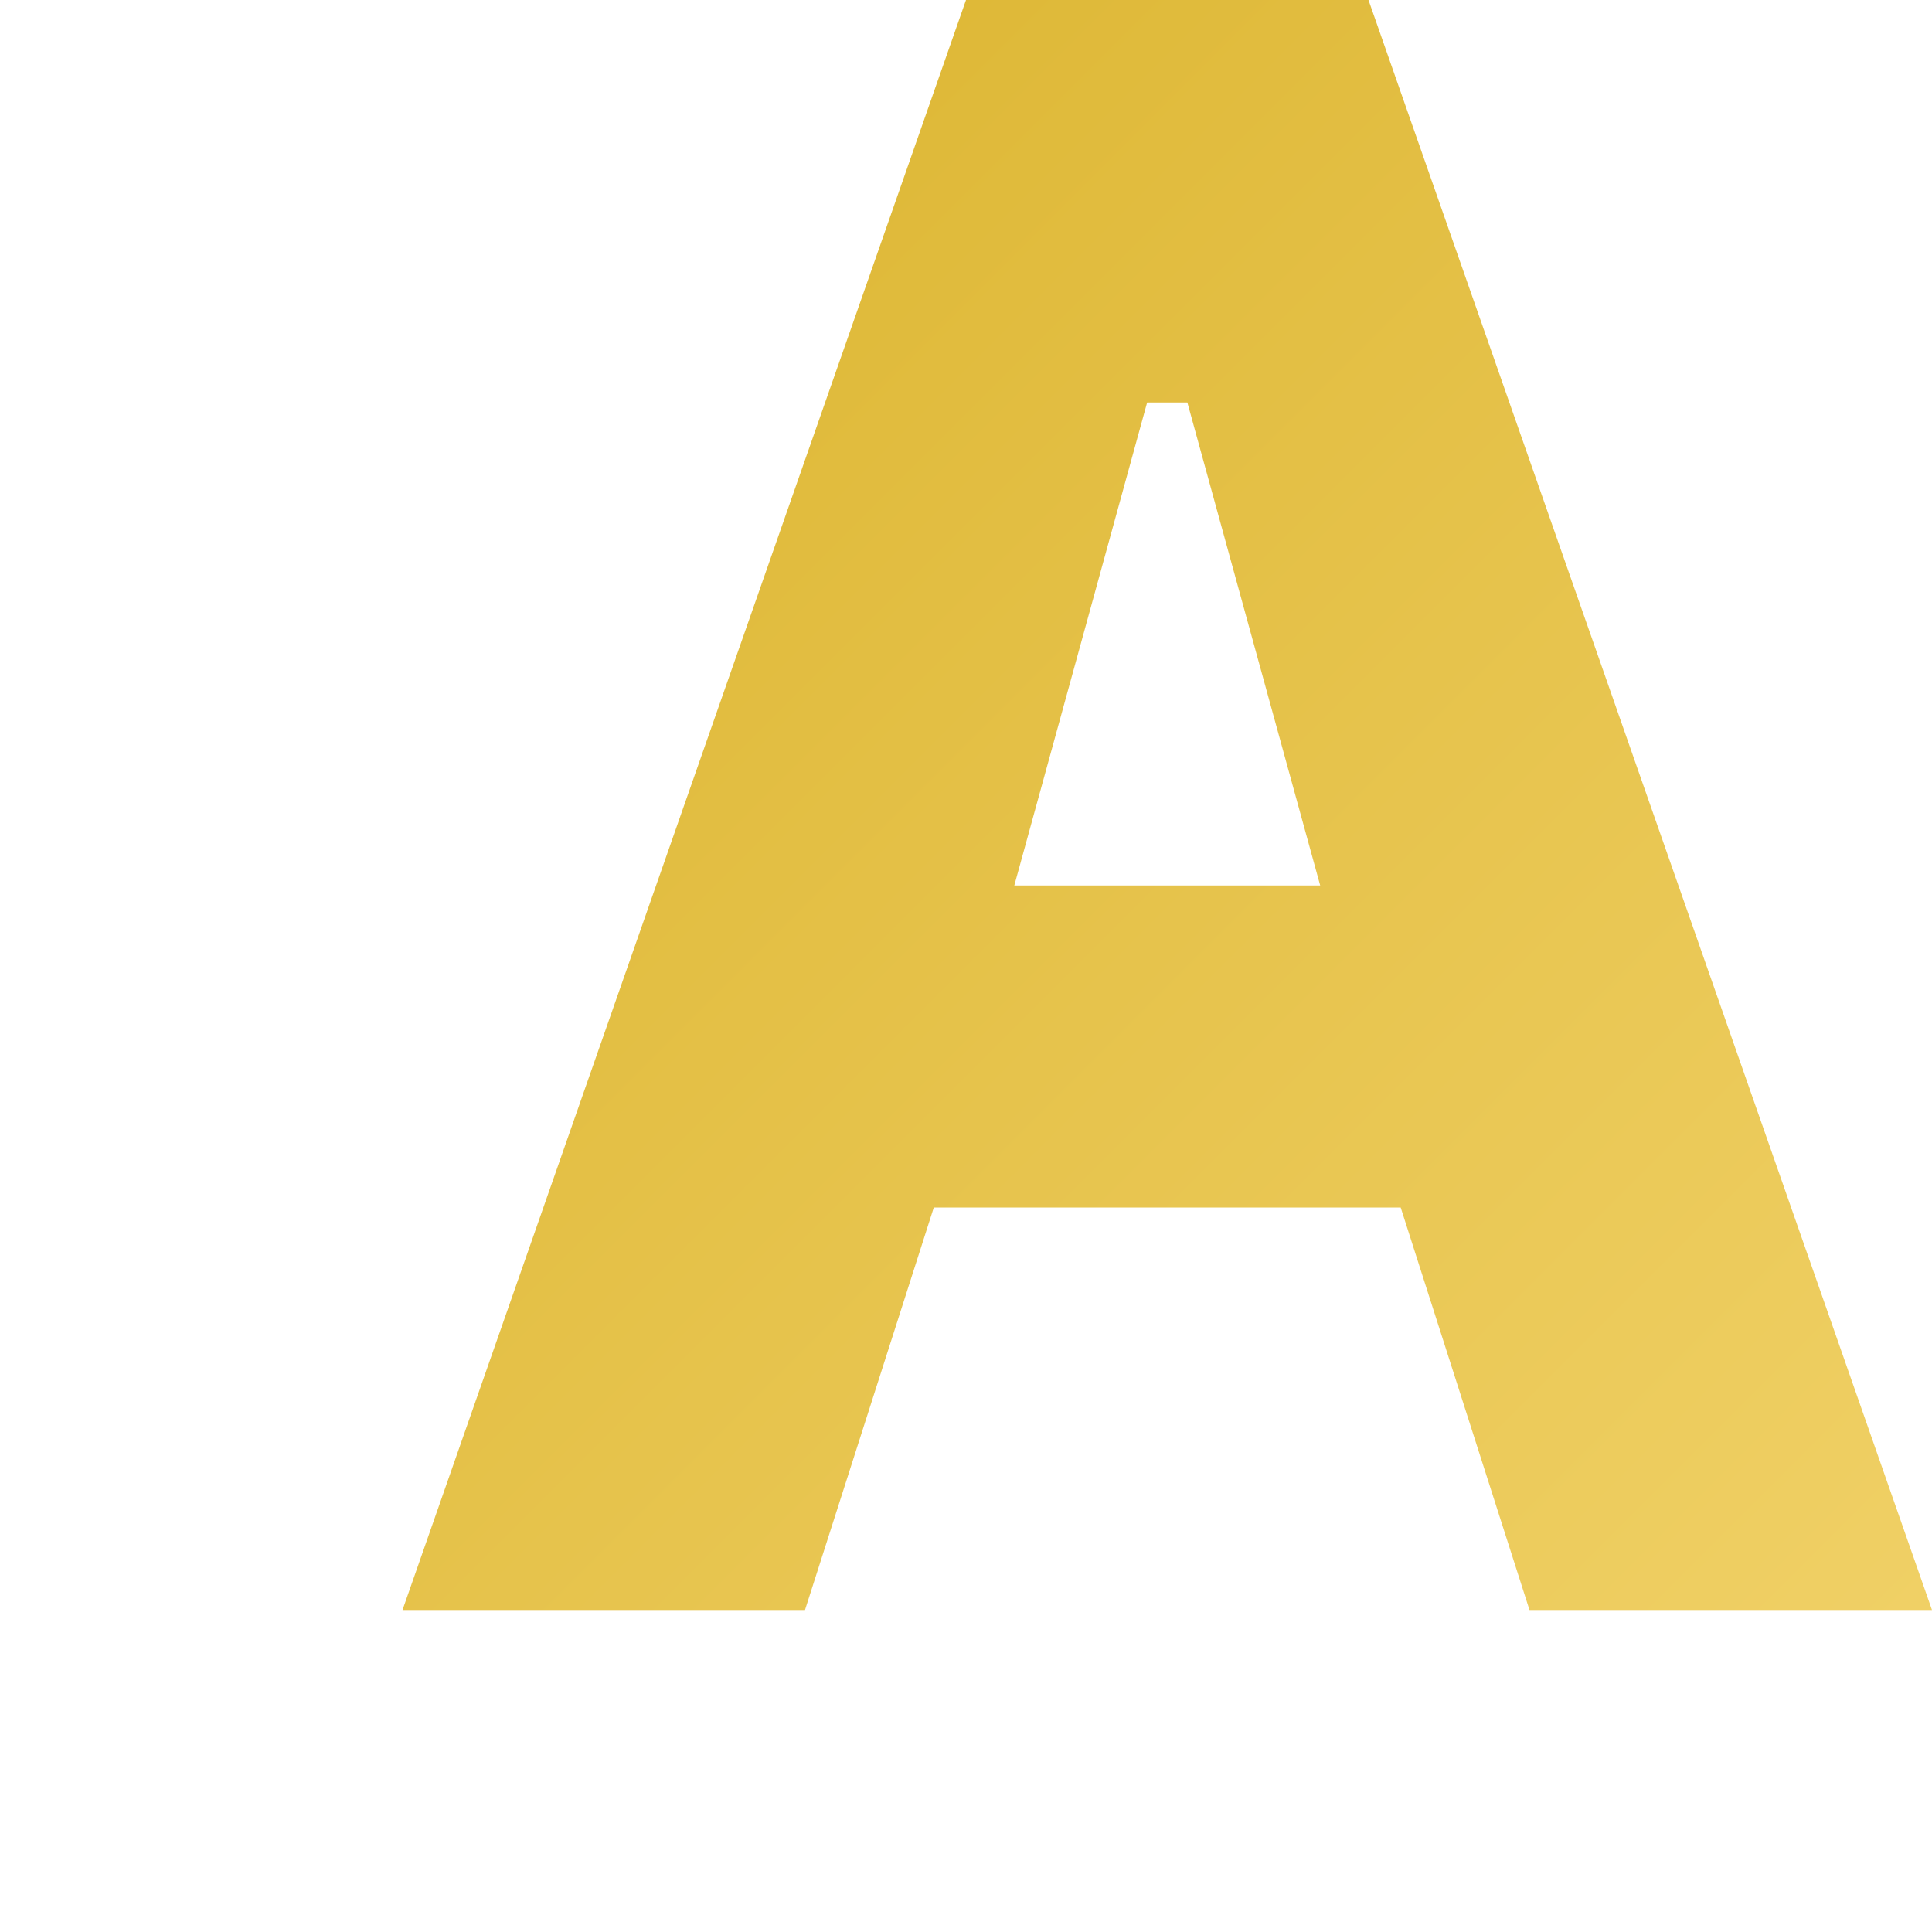
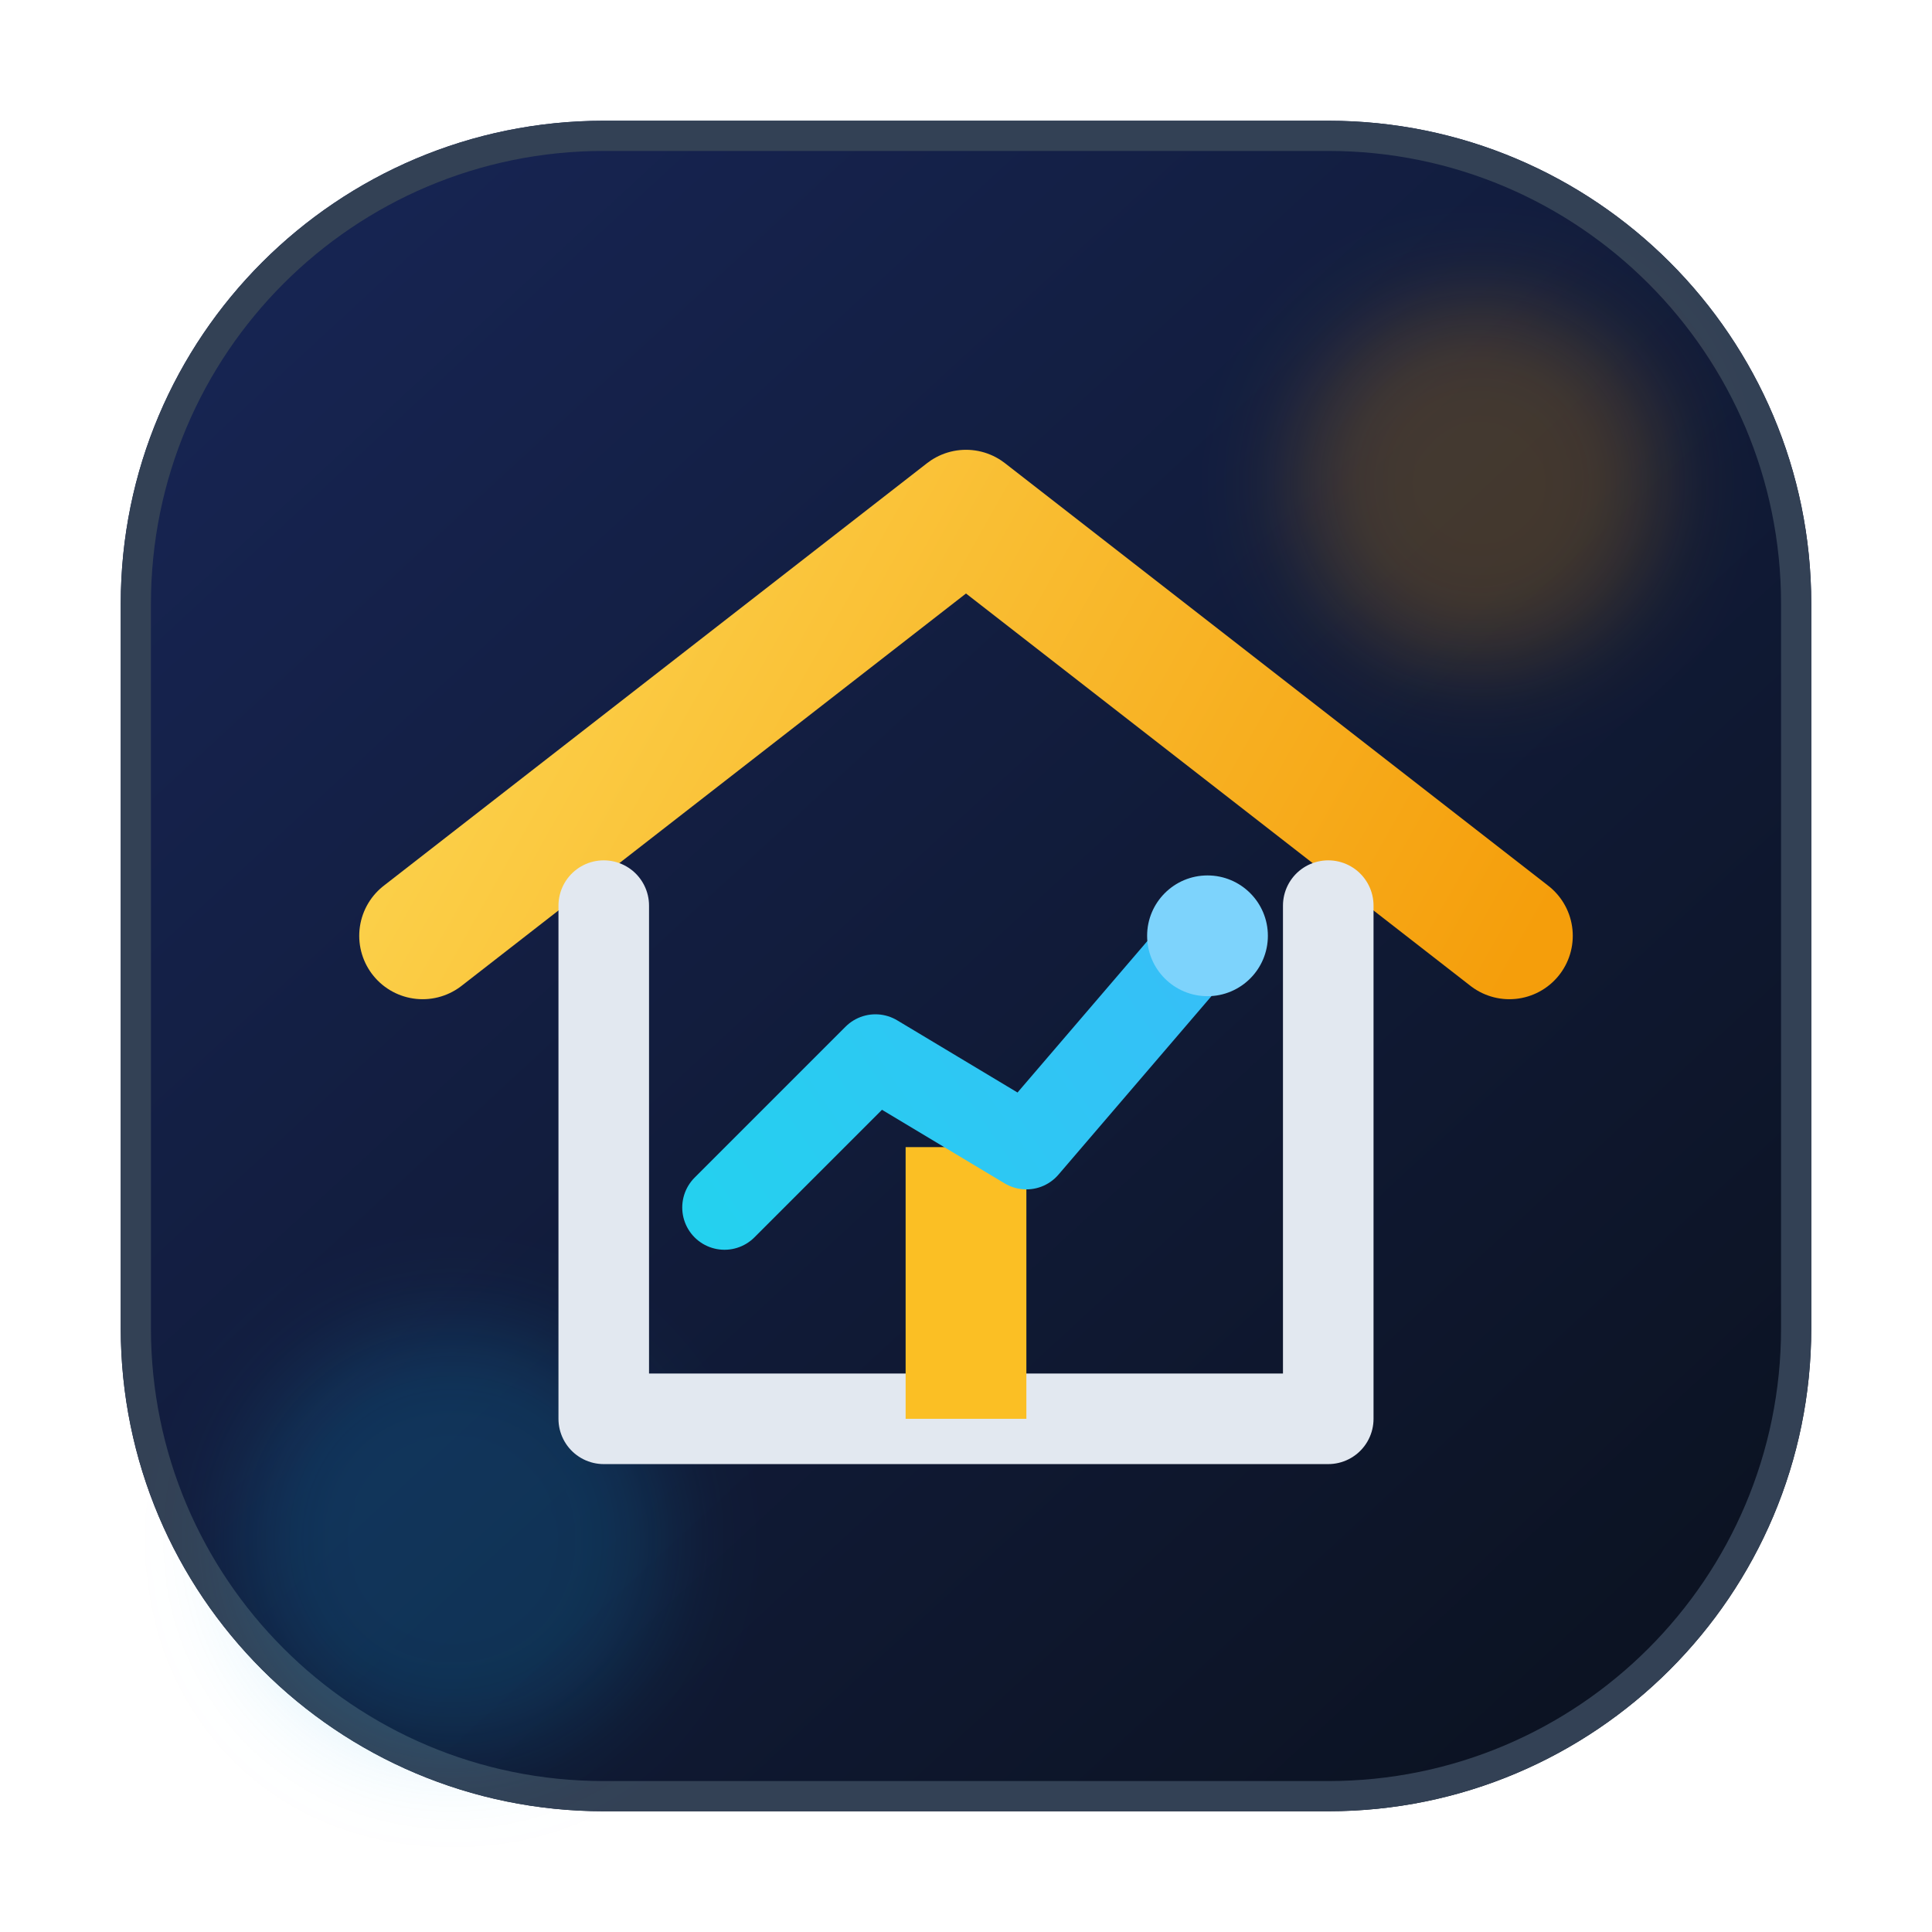
- <svg xmlns="http://www.w3.org/2000/svg" width="64" height="64" viewBox="0 0 48 48" fill="none">
+ <svg xmlns="http://www.w3.org/2000/svg" width="64" height="64" viewBox="0 0 64 64" fill="none">
  <defs>
-     <linearGradient id="aGradient" x1="0" y1="0" x2="48" y2="48" gradientUnits="userSpaceOnUse">
-       <stop offset="0" stop-color="#D8B027" />
-       <stop offset="1" stop-color="#F2D36B" />
+     <linearGradient id="bg" x1="8" y1="6" x2="56" y2="58" gradientUnits="userSpaceOnUse">
+       <stop offset="0" stop-color="#172554" />
+       <stop offset="1" stop-color="#0B1220" />
    </linearGradient>
+     <linearGradient id="roof" x1="16" y1="18" x2="48" y2="36" gradientUnits="userSpaceOnUse">
+       <stop offset="0" stop-color="#FCD34D" />
+       <stop offset="1" stop-color="#F59E0B" />
+     </linearGradient>
+     <linearGradient id="flow" x1="22" y1="43" x2="41" y2="30" gradientUnits="userSpaceOnUse">
+       <stop offset="0" stop-color="#22D3EE" />
+       <stop offset="1" stop-color="#38BDF8" />
+     </linearGradient>
+     <filter id="glow" x="0" y="0" width="64" height="64" filterUnits="userSpaceOnUse" color-interpolation-filters="sRGB">
+       <feGaussianBlur stdDeviation="1.6" />
+     </filter>
  </defs>
-   <path d="M20 40 L10 40 L24 0 H34 L48 40 H38 L34.8 30 H23.2 L20 40 Z M28.5 10 L25.2 22 H32.8 L29.5 10 H28.5 Z" fill="url(#aGradient)" />
+   <rect x="4" y="4" width="56" height="56" rx="16" fill="url(#bg)" />
+   <rect x="4.5" y="4.5" width="55" height="55" rx="15.5" stroke="#334155" />
+   <circle cx="49" cy="16" r="6" fill="#F59E0B" opacity="0.22" filter="url(#glow)" />
+   <circle cx="15" cy="51" r="7" fill="#0EA5E9" opacity="0.18" filter="url(#glow)" />
+   <path d="M14 31L32 17L50 31" stroke="url(#roof)" stroke-width="4.2" stroke-linecap="round" stroke-linejoin="round" />
+   <path d="M20 30V47H44V30" stroke="#E2E8F0" stroke-width="3" stroke-linecap="round" stroke-linejoin="round" />
+   <path d="M30 47V38H34V47" fill="#FBBF24" />
+   <path d="M24 40L29 35L34 38L40 31" stroke="url(#flow)" stroke-width="2.8" stroke-linecap="round" stroke-linejoin="round" />
+   <circle cx="40" cy="31" r="2" fill="#7DD3FC" />
</svg>
